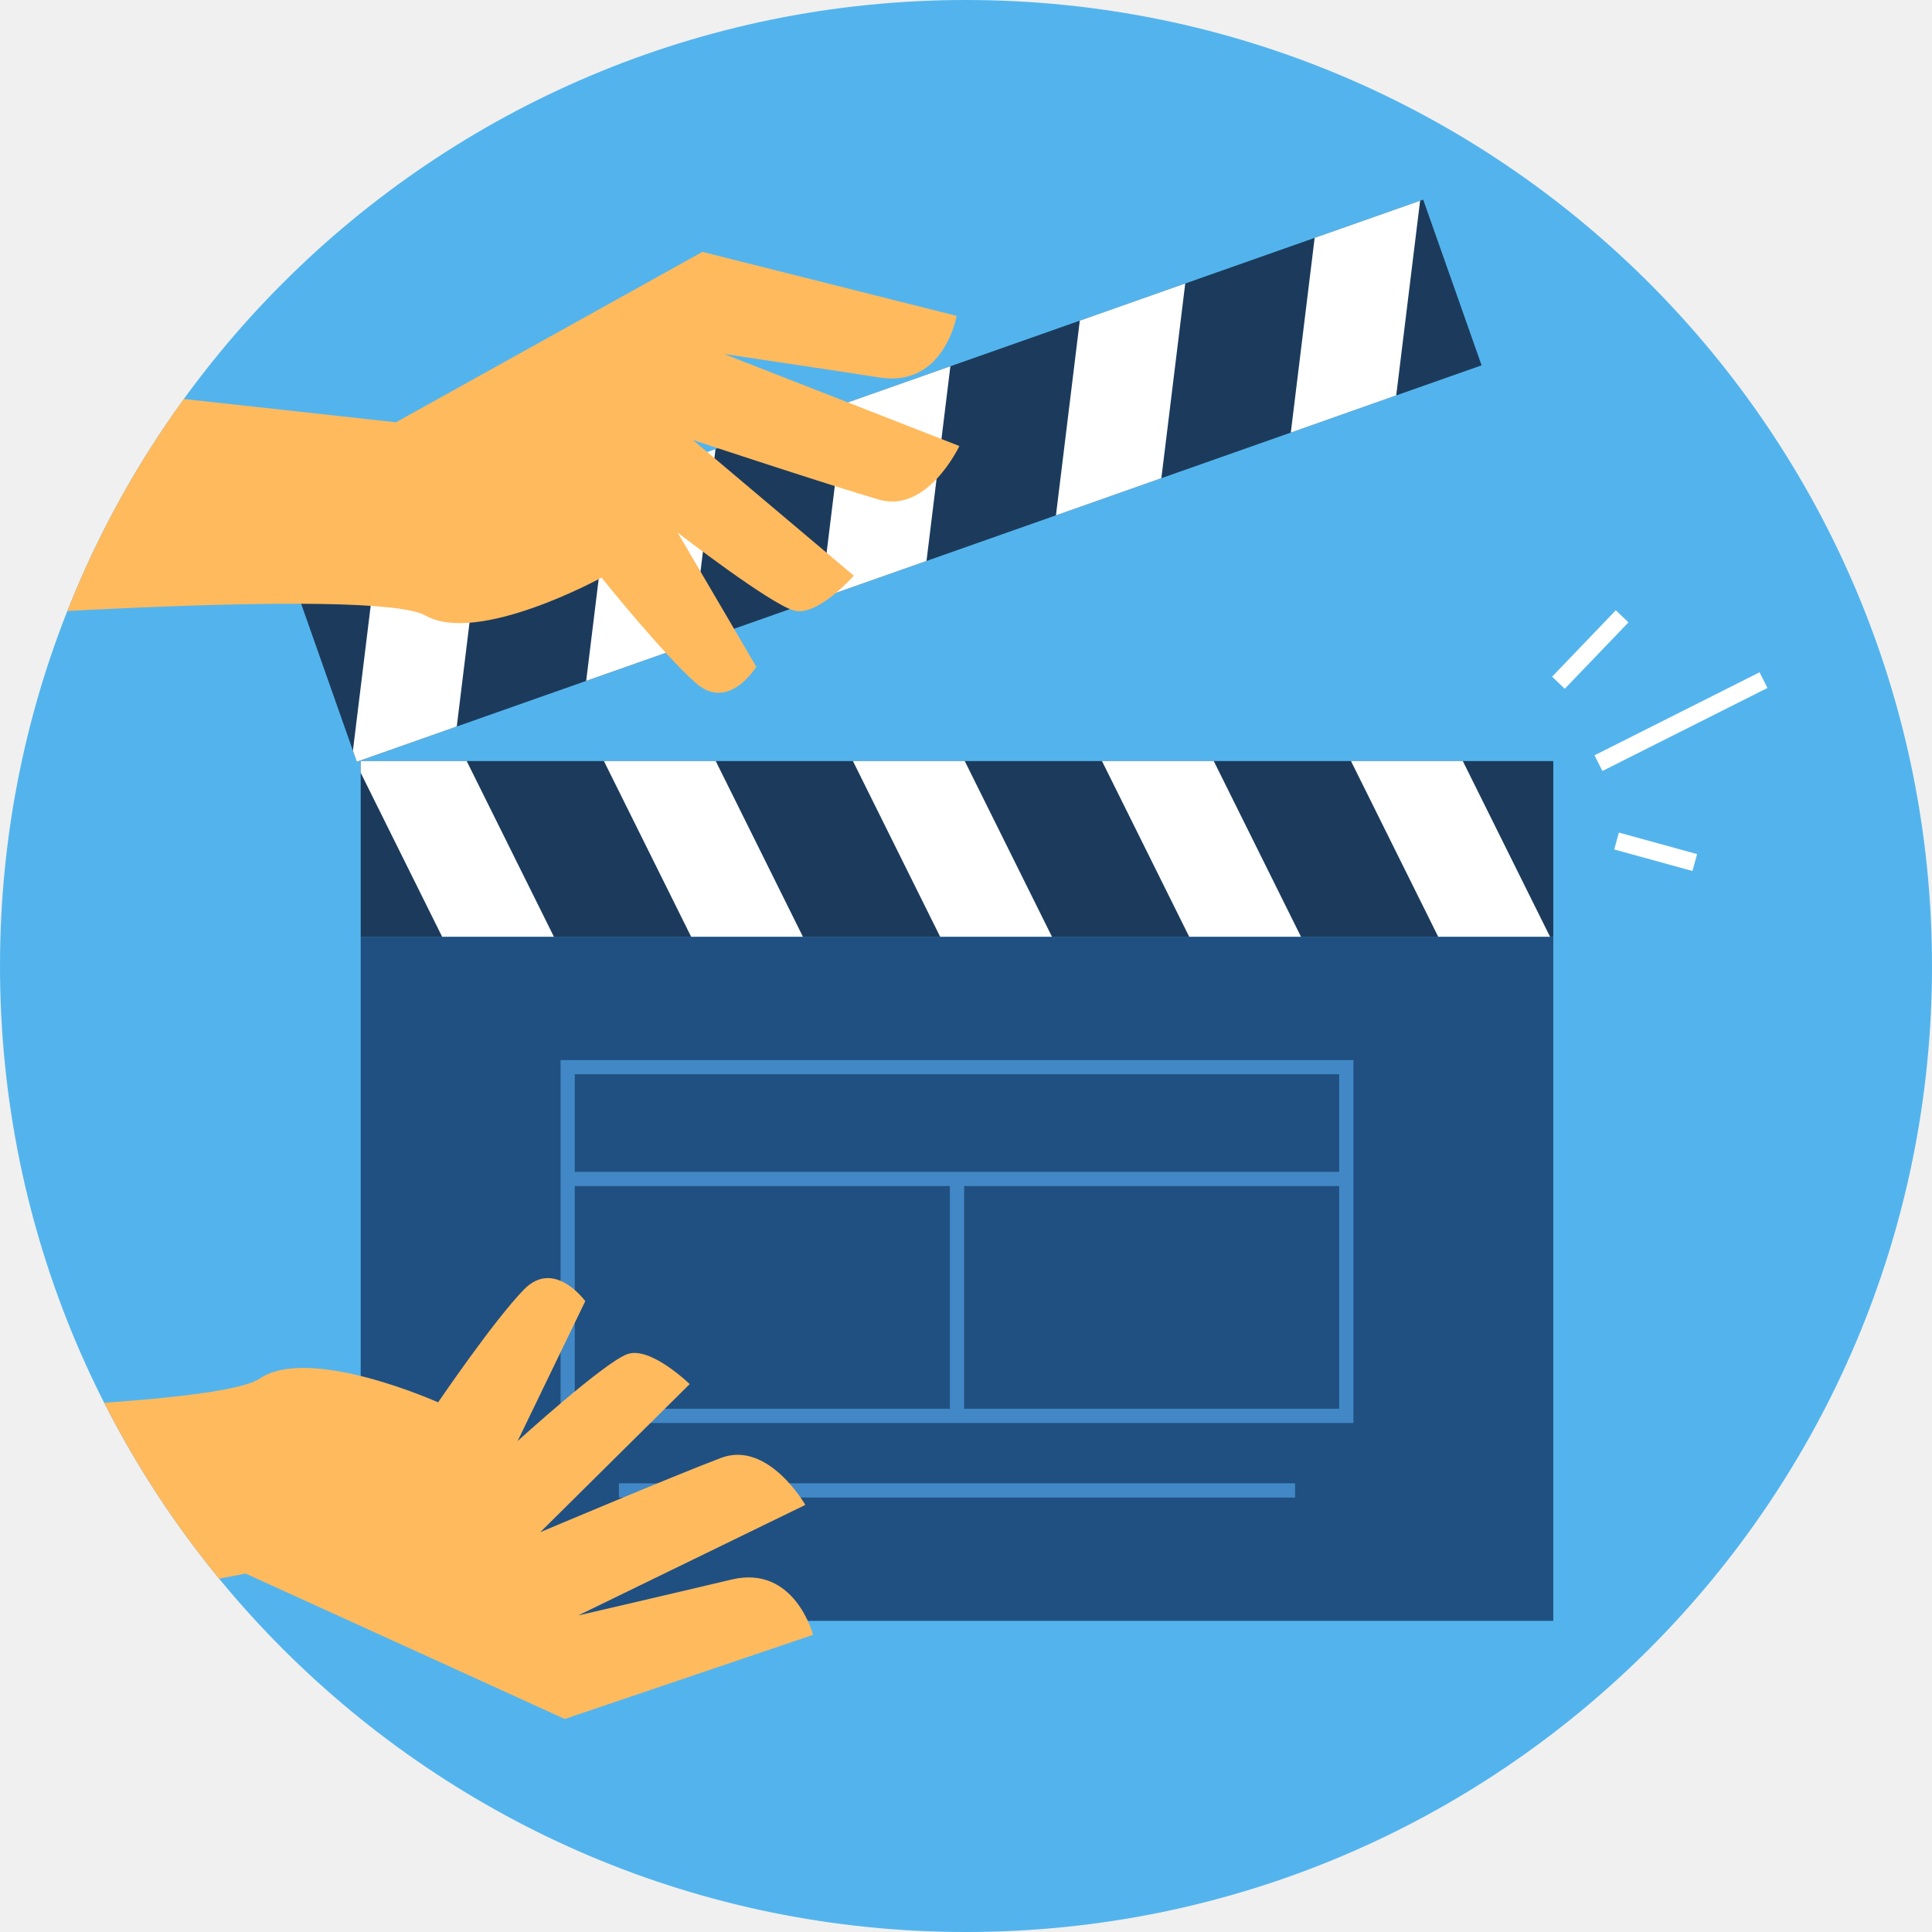
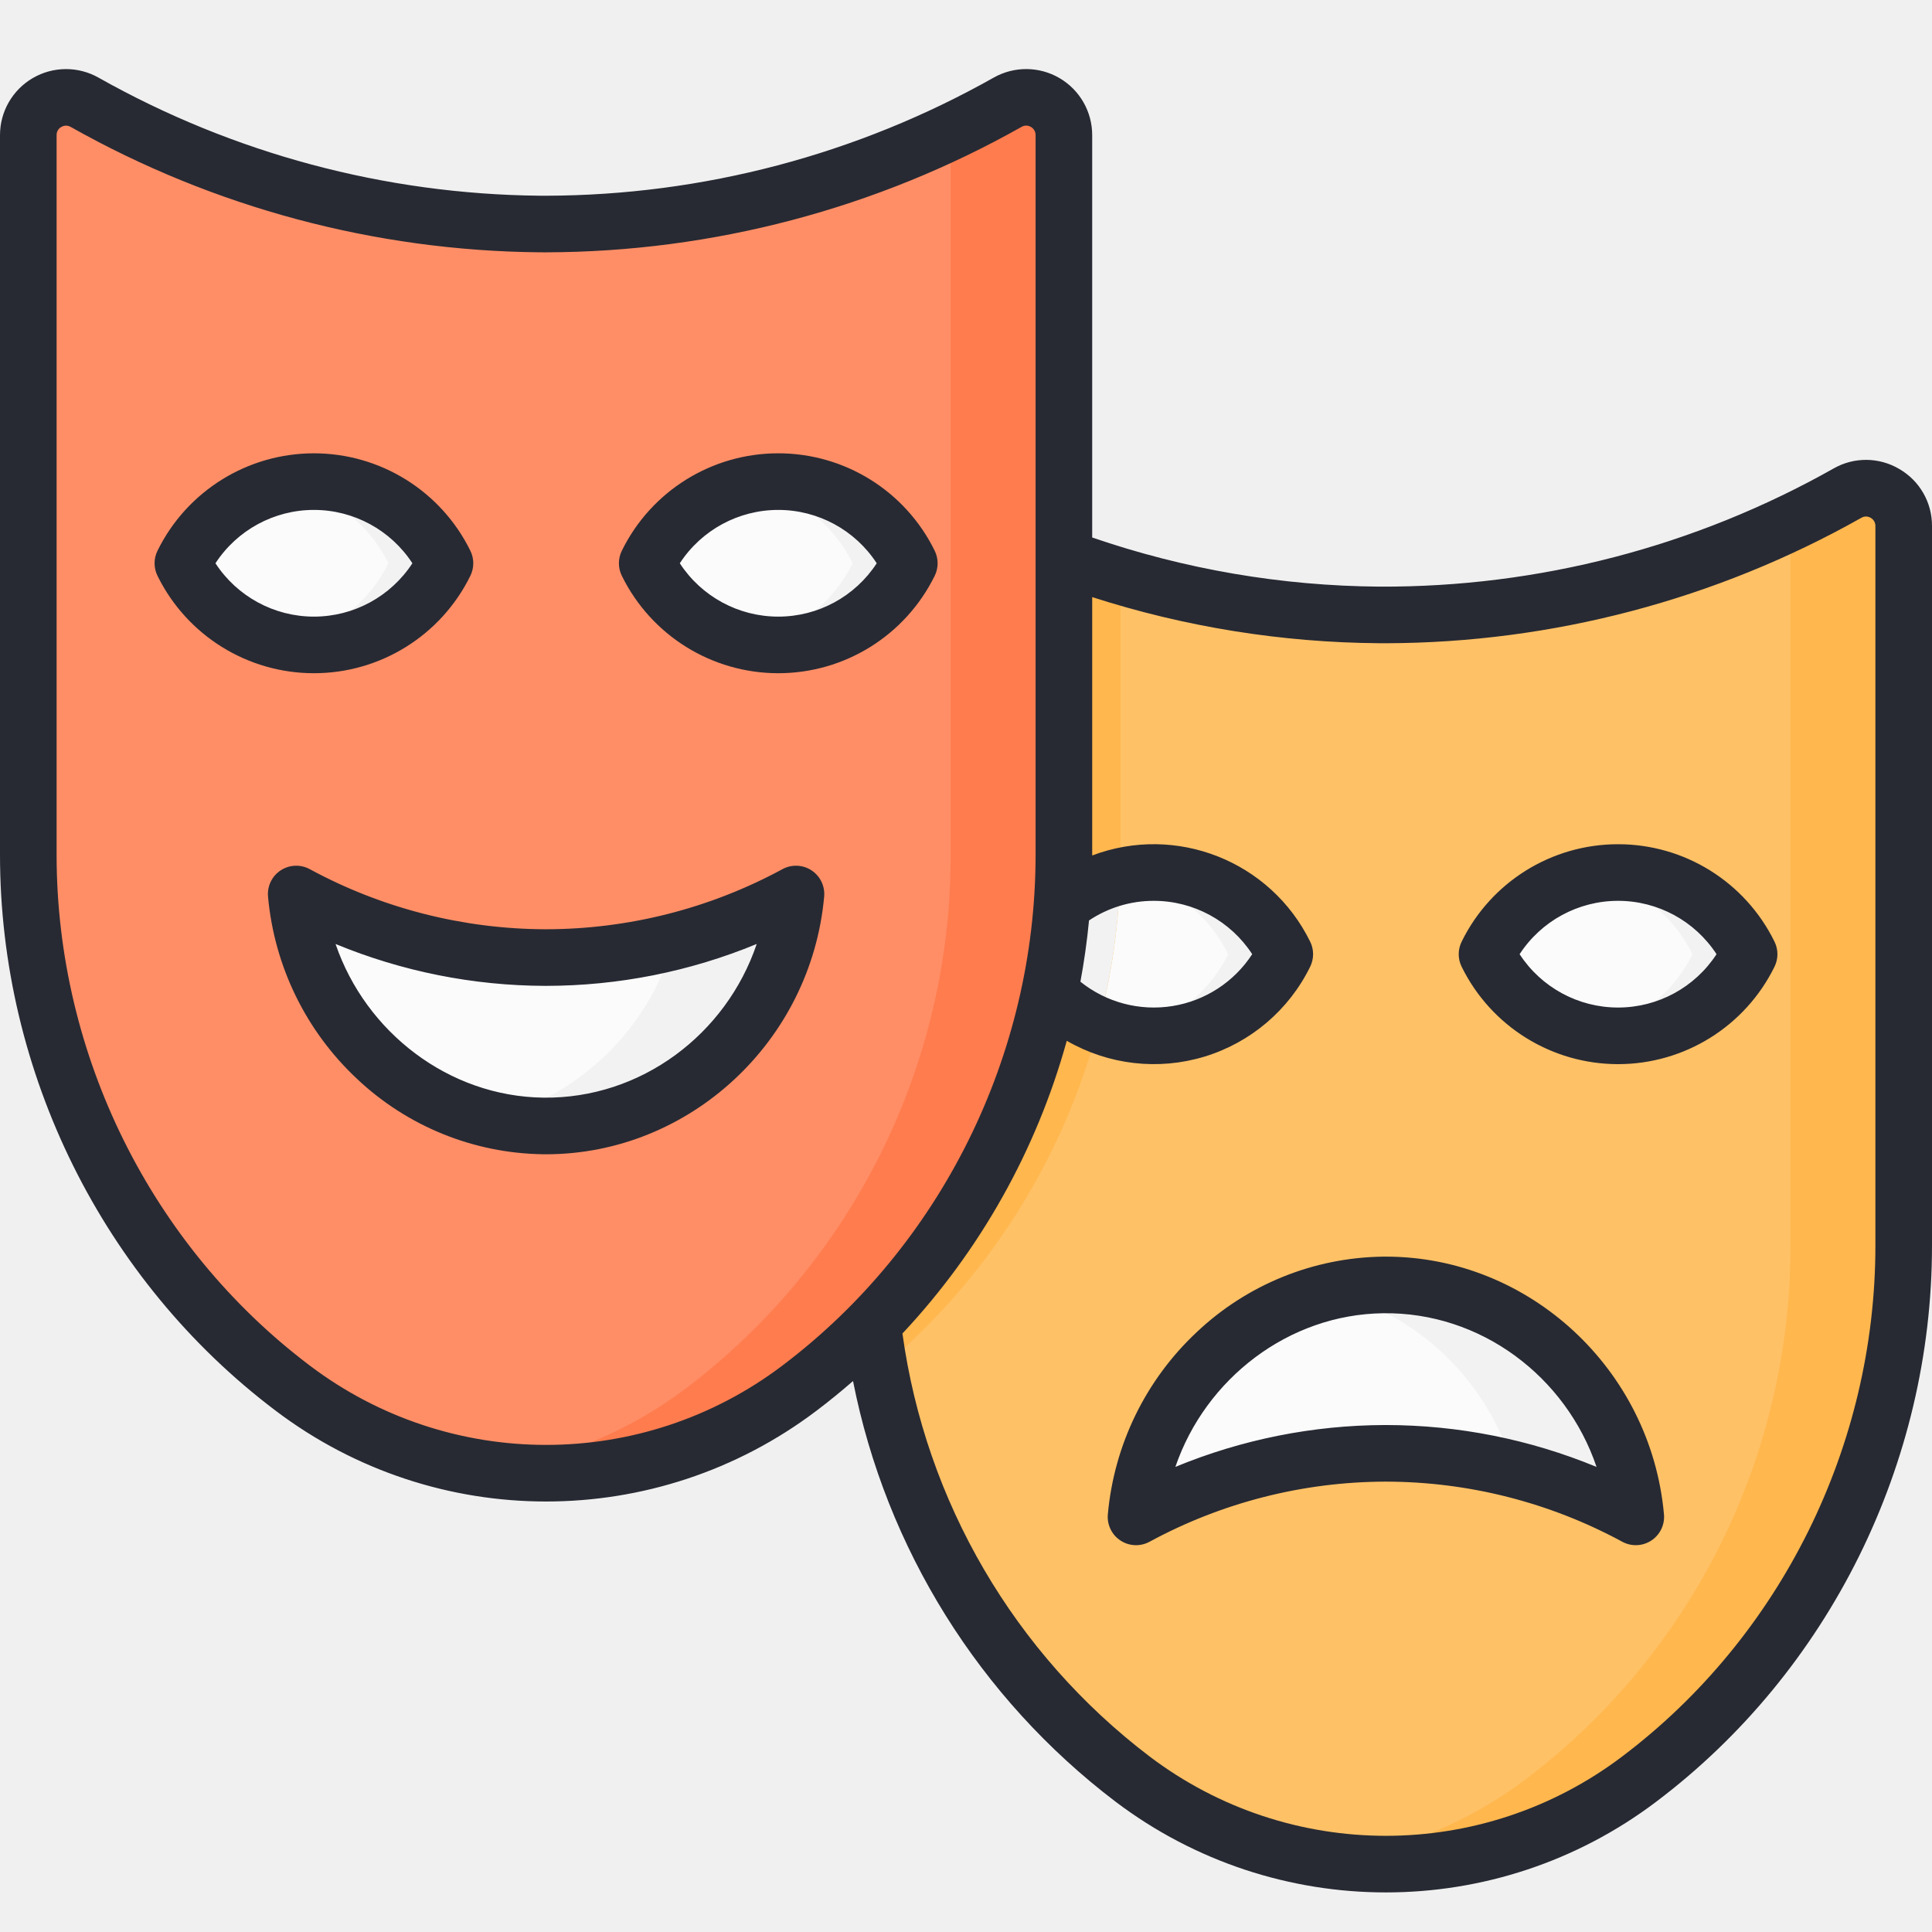
- <svg xmlns="http://www.w3.org/2000/svg" width="128" height="128" fill-rule="evenodd" clip-rule="evenodd" image-rendering="optimizeQuality" shape-rendering="geometricPrecision" text-rendering="geometricPrecision" viewBox="0 0 54613 54613">
-   <defs>
-     <clipPath id="a">
-       <path d="M27307 0c15081,0 27306,12226 27306,27307 0,15081 -12225,27306 -27306,27306 -15081,0 -27307,-12225 -27307,-27306 0,-15081 12226,-27307 27307,-27307z" />
-     </clipPath>
-   </defs>
-   <path fill="#53b4ed" d="M27307 0c15081,0 27306,12226 27306,27307 0,15081 -12225,27306 -27306,27306 -15081,0 -27307,-12225 -27307,-27306 0,-15081 12226,-27307 27307,-27307z" />
-   <g clip-path="url(#a)">
-     <rect width="35840" height="5280" fill="#1c3b5c" transform="matrix(.88714 -.31264 .31264 .88714 8435.33 16848.1)" />
-     <path fill="#fff" d="M10606 16083l2981 -1050 -675 5503 -2826 996 -110 -312 630 -5137zm6639 -2340l2981 -1050 -675 5504 -2981 1050 675 -5504zm6639 -2339l2981 -1051 -675 5504 -2981 1050 675 -5503zm6639 -2340l2981 -1051 -675 5504 -2980 1051 674 -5504zm6639 -2340l2981 -1050 -675 5503 -2980 1051 674 -5504z" />
-     <rect width="33712" height="19338" x="10196" y="26480" fill="#205081" />
-     <path fill="#4288c7" fill-rule="nonzero" d="M17495 41930l19114 0 0 401 -19114 0 0 -401zm-1448 -11964l22010 0 201 0 0 200 0 2960 0 201 0 200 0 6497 0 200 -201 0 -22010 0 -201 0 0 -200 0 -6497 0 -200 0 -201 0 -2960 0 -200 201 0zm21809 401l-21609 0 0 2759 21609 0 0 -2759zm-21609 9456l10604 0 0 -6296 -10604 0 0 6296zm11006 0l10603 0 0 -6296 -10603 0 0 6296z" />
-     <rect width="33712" height="4967" x="10196" y="21513" fill="#1c3b5c" />
-     <path fill="#fff" d="M12498 26480l3160 0 -2466 -4967 -2996 0 0 331 2302 4636zm7039 0l3160 0 -2465 -4967 -3161 0 2466 4967zm7039 0l3161 0 -2466 -4967 -3161 0 2466 4967zm7040 0l3160 0 -2466 -4967 -3160 0 2466 4967zm7039 0l3161 0 -2466 -4967 -3161 0 2466 4967z" />
-     <path fill="#ffba5e" d="M11193 11937l8663-4817 7187 1809c0 0-353 2026-2172 1743-1819-282-4402-665-4402-665l6650 2601c0 0-898 1911-2271 1515-1372-397-5260-1685-5260-1685l4546 3835c0 0-1016 1161-1684 987-668-174-3293-2203-3293-2203l2221 3789c0 0-773 1280-1702 467-929-813-2672-2985-2672-2985 0 0-3490 1915-4976 1072-1486-843-15045 179-15045 179l2296-6950 11914 1308zM6944 44481l9020 4110 7019-2378c0 0-514-1990-2305-1563-1790 426-4334 1015-4334 1015l6421-3125c0 0-1048-1833-2385-1328-1336 505-5109 2100-5109 2100l4225-4187c0 0-1105-1076-1757-849-652 227-3107 2459-3107 2459l1912-3954c0 0-873-1214-1734-329-861 885-2425 3189-2425 3189 0 0-3631-1630-5046-671-1414 959-15011 1024-15011 1024l2844 6744 11772-2257z" />
-   </g>
-   <path fill="none" d="M27307 0c15081,0 27306,12226 27306,27307 0,15081 -12225,27306 -27306,27306 -15081,0 -27307,-12225 -27307,-27306 0,-15081 12226,-27307 27307,-27307z" />
-   <path fill="#fff" fill-rule="nonzero" d="M43874 19128l1801 -1877 358 342 -1801 1877 -358 -342zm1199 2223l4666 -2347 223 443 -4666 2347 -223 -443zm689 2184l2211 608 -132 478 -2211 -609 132 -477z" />
+ <svg xmlns="http://www.w3.org/2000/svg" data-name="Layer 1" viewBox="0 0 512 512">
+   <path fill="#ffc166" d="M504.5,139.4V330.13a177.018,177.018,0,0,1-70.06,141.32,111.261,111.261,0,0,1-134.33,0A177.475,177.475,0,0,1,230.06,330.13V121.59a251.351,251.351,0,0,0,66.88,31.12A246.307,246.307,0,0,0,365.5,162.96a250.162,250.162,0,0,0,124.12-32.28A9.989,9.989,0,0,1,504.5,139.4Z" />
+   <path fill="#ffb74e" d="M266.94 152.71A246.307 246.307 0 0 0 335.5 162.96c5.714.041 11.288-.127 16.729-.458A246.885 246.885 0 0 1 296.94 152.71a251.351 251.351 0 0 1-66.88-31.12v16.942A253.224 253.224 0 0 0 266.94 152.71zM489.62 130.68c-4.455 2.507-9.531 5.178-15.177 7.868.023.283.057.561.057.852V330.13a177.018 177.018 0 0 1-70.06 141.32 111.326 111.326 0 0 1-52.165 21.523 111.242 111.242 0 0 0 82.165-21.523A177.018 177.018 0 0 0 504.5 330.13V139.4A9.989 9.989 0 0 0 489.62 130.68z" />
+   <path fill="#fbfbfb" d="M433.5,401.989c-3.155-35.005-32.667-61.887-67.031-61.465-33.768.415-62.316,27.072-65.411,61.465a138.608,138.608,0,0,1,132.442,0Z" />
+   <path fill="#f2f2f2" d="M401.147,389.37a139.625,139.625,0,0,1,32.353,12.619c-3.155-35.005-32.667-61.887-67.031-61.465a64.605,64.605,0,0,0-14.178,1.769A67.601,67.601,0,0,1,401.147,389.37Z" />
+   <path fill="#fbfbfb" d="M428.806,231.229a38.844,38.844,0,0,0-34.733,21.64,38.693,38.693,0,0,0,69.465,0A38.844,38.844,0,0,0,428.806,231.229Z" />
+   <path fill="#f2f2f2" d="M428.807,231.229a38.558,38.558,0,0,0-7.5.752,39.003,39.003,0,0,1,27.232,20.888,39.004,39.004,0,0,1-27.232,20.888,38.564,38.564,0,0,0,42.232-20.888A38.844,38.844,0,0,0,428.807,231.229Z" />
+   <path fill="#fbfbfb" d="M305.752,231.229a38.844,38.844,0,0,0-34.733,21.64,38.693,38.693,0,0,0,69.465,0A38.844,38.844,0,0,0,305.752,231.229Z" />
+   <path fill="#fbfbfb" d="M296.84,232.27a177.137,177.137,0,0,1-5.7,39.36A39.248,39.248,0,0,1,271.02,252.87,39.005,39.005,0,0,1,296.84,232.27Z" />
+   <path fill="#f2f2f2" d="M305.752,231.229a38.553,38.553,0,0,0-7.5.752,39.004,39.004,0,0,1,27.232,20.888A39.004,39.004,0,0,1,298.252,273.756a38.563,38.563,0,0,0,42.232-20.888A38.844,38.844,0,0,0,305.752,231.229Z" />
+   <path fill="#ffb74e" d="M296.94,152.71V226.53c0,1.92-.03,3.83-.1,5.74a177.346,177.346,0,0,1-63.73,130.67,177.152,177.152,0,0,1-3.05-32.81V121.59A251.351,251.351,0,0,0,296.94,152.71Z" />
+   <path fill="#f2f2f2" d="M296.84,232.27a177.137,177.137,0,0,1-5.7,39.36A39.248,39.248,0,0,1,271.02,252.87,39.005,39.005,0,0,1,296.84,232.27Z" />
+   <path fill="#ff8e66" d="M211.886,367.855a111.266,111.266,0,0,1-134.33,0A177.028,177.028,0,0,1,7.5,226.535V35.808a9.998,9.998,0,0,1,14.913-8.707,249.962,249.962,0,0,0,120.531,32.264A250.095,250.095,0,0,0,267.061,27.079a9.994,9.994,0,0,1,14.881,8.726V226.535A177.027,177.027,0,0,1,211.886,367.855Z" />
+   <path fill="#ff7c4e" d="M267.061,27.079c-4.455,2.507-9.531,5.179-15.176,7.869.023.284.058.565.058.857v190.729a177.027,177.027,0,0,1-70.056,141.321,111.333,111.333,0,0,1-52.165,21.522,111.247,111.247,0,0,0,82.165-21.522,177.027,177.027,0,0,0,70.056-141.321V35.806A9.994,9.994,0,0,0,267.061,27.079Z" />
+   <path fill="#fbfbfb" d="M210.942,236.923c-3.155,35.005-32.667,61.887-67.031,61.465-33.768-.415-62.316-27.072-65.411-61.465a138.608,138.608,0,0,0,132.442,0Z" />
+   <path fill="#f2f2f2" d="M178.589,249.542a67.602,67.602,0,0,1-48.856,47.077,64.608,64.608,0,0,0,14.178,1.768c34.364.422,63.876-26.46,67.031-61.465A139.635,139.635,0,0,1,178.589,249.542Z" />
+   <path fill="#fbfbfb" d="M206.249,127.632a38.844,38.844,0,0,0-34.733,21.64,38.693,38.693,0,0,0,69.465,0A38.844,38.844,0,0,0,206.249,127.632Z" />
+   <path fill="#f2f2f2" d="M206.249,127.632a38.557,38.557,0,0,0-7.5.752A39.004,39.004,0,0,1,225.981,149.272a39.003,39.003,0,0,1-27.232,20.887A38.564,38.564,0,0,0,240.981,149.272,38.845,38.845,0,0,0,206.249,127.632Z" />
+   <path fill="#fbfbfb" d="M83.194,127.632a38.844,38.844,0,0,0-34.733,21.64,38.693,38.693,0,0,0,69.465,0A38.844,38.844,0,0,0,83.194,127.632Z" />
+   <path fill="#f2f2f2" d="M83.194,127.632a38.555,38.555,0,0,0-7.5.752,39.003,39.003,0,0,1,27.232,20.888,39.003,39.003,0,0,1-27.232,20.887,38.564,38.564,0,0,0,42.232-20.887A38.844,38.844,0,0,0,83.194,127.632Z" />
+   <path fill="#272a33" d="M124.636,152.622a7.496,7.496,0,0,0,0-6.7,46.192,46.192,0,0,0-82.884,0,7.496,7.496,0,0,0,0,6.7,46.192,46.192,0,0,0,82.884,0ZM57.1,149.272a31.148,31.148,0,0,1,52.188,0,31.148,31.148,0,0,1-52.188,0ZM206.249,120.132a46.148,46.148,0,0,0-41.443,25.789,7.498,7.498,0,0,0,0,6.701,46.193,46.193,0,0,0,82.885-0,7.496,7.496,0,0,0,0-6.7A46.142,46.142,0,0,0,206.249,120.132Zm0,43.279A31.124,31.124,0,0,1,180.154,149.272a31.148,31.148,0,0,1,52.188,0A31.124,31.124,0,0,1,206.249,163.412Zm8.814,67.245a7.503,7.503,0,0,0-7.699-.325,131.819,131.819,0,0,1-62.645,15.933h-.237A131.862,131.862,0,0,1,82.078,230.332a7.5,7.5,0,0,0-11.048,7.264,75.376,75.376,0,0,0,23.542,48.272,73.239,73.239,0,0,0,49.247,20.02c.299.003.592.005.891.005,37.946,0,70.235-29.834,73.702-68.296A7.501,7.501,0,0,0,215.063,230.657Zm-71.061,60.231c-25.067-.308-47.077-17.318-55.072-40.717a146.368,146.368,0,0,0,55.524,11.094h.265a146.347,146.347,0,0,0,55.822-11.106C192.436,274.145,169.84,291.208,144.003,290.888ZM503.327,124.286a17.303,17.303,0,0,0-17.387-.145,242.622,242.622,0,0,1-120.385,31.321,239.398,239.398,0,0,1-76.113-13.022V35.806A17.494,17.494,0,0,0,263.382,20.544,242.863,242.863,0,0,1,144.712,51.871c-.568,0-1.144-.002-1.714-.006A242.912,242.912,0,0,1,26.093,20.566,17.497,17.497,0,0,0,0,35.808V226.535C0,284.246,27.304,339.314,73.037,373.841a118.765,118.765,0,0,0,143.368,0c3.321-2.507,6.532-5.135,9.655-7.851a184.96,184.96,0,0,0,69.535,111.448,118.765,118.765,0,0,0,143.368,0C484.696,442.911,512,387.843,512,330.131v-190.729A17.345,17.345,0,0,0,503.327,124.286ZM288.601,243.93A30.805,30.805,0,0,1,305.752,238.729a31.127,31.127,0,0,1,26.095,14.14,31.09,31.09,0,0,1-45.525,7.294Q287.815,252.123,288.601,243.93ZM207.368,361.87a103.767,103.767,0,0,1-125.294,0C40.074,330.161,15,279.568,15,226.535V35.808a2.415,2.415,0,0,1,1.233-2.156,2.534,2.534,0,0,1,1.268-.355,2.482,2.482,0,0,1,1.232.339,257.96,257.96,0,0,0,124.157,33.228c.609.004,1.215.006,1.822.006A257.916,257.916,0,0,0,270.739,33.615a2.394,2.394,0,0,1,2.459.023,2.431,2.431,0,0,1,1.244,2.167v190.729C274.442,279.568,249.368,330.161,207.368,361.87ZM497,330.131c0,53.034-25.074,103.626-67.074,135.335a103.767,103.767,0,0,1-125.294,0,169.95,169.95,0,0,1-65.476-112.075,185.843,185.843,0,0,0,43.547-77.57,46.144,46.144,0,0,0,64.492-19.603,7.498,7.498,0,0,0,0-6.701,46.177,46.177,0,0,0-57.754-22.808c0-.058.002-.117.002-.175V158.24a254.129,254.129,0,0,0,76.006,12.221c.609.004,1.215.006,1.822.006a257.915,257.915,0,0,0,126.027-33.256,2.4,2.4,0,0,1,2.458.023A2.432,2.432,0,0,1,497,139.402ZM428.807,223.729a46.143,46.143,0,0,0-41.442,25.79,7.496,7.496,0,0,0,0,6.7,46.192,46.192,0,0,0,82.884,0,7.496,7.496,0,0,0,0-6.7A46.142,46.142,0,0,0,428.807,223.729Zm0,43.279a31.126,31.126,0,0,1-26.095-14.14,31.148,31.148,0,0,1,52.188,0A31.124,31.124,0,0,1,428.807,267.008ZM367.268,333.02q-.445,0-.891.005a73.239,73.239,0,0,0-49.247,20.02,75.376,75.376,0,0,0-23.542,48.272,7.5,7.5,0,0,0,11.048,7.264A131.854,131.854,0,0,1,367.04,392.647h.237a131.831,131.831,0,0,1,62.645,15.933,7.5,7.5,0,0,0,11.048-7.265C437.504,362.852,405.218,333.02,367.268,333.02Zm.01,44.627h-.265a146.368,146.368,0,0,0-55.524,11.094c7.995-23.399,30.005-40.409,55.072-40.717,25.811-.352,48.433,16.743,56.539,40.729A146.334,146.334,0,0,0,367.277,377.647Z" />
</svg>
